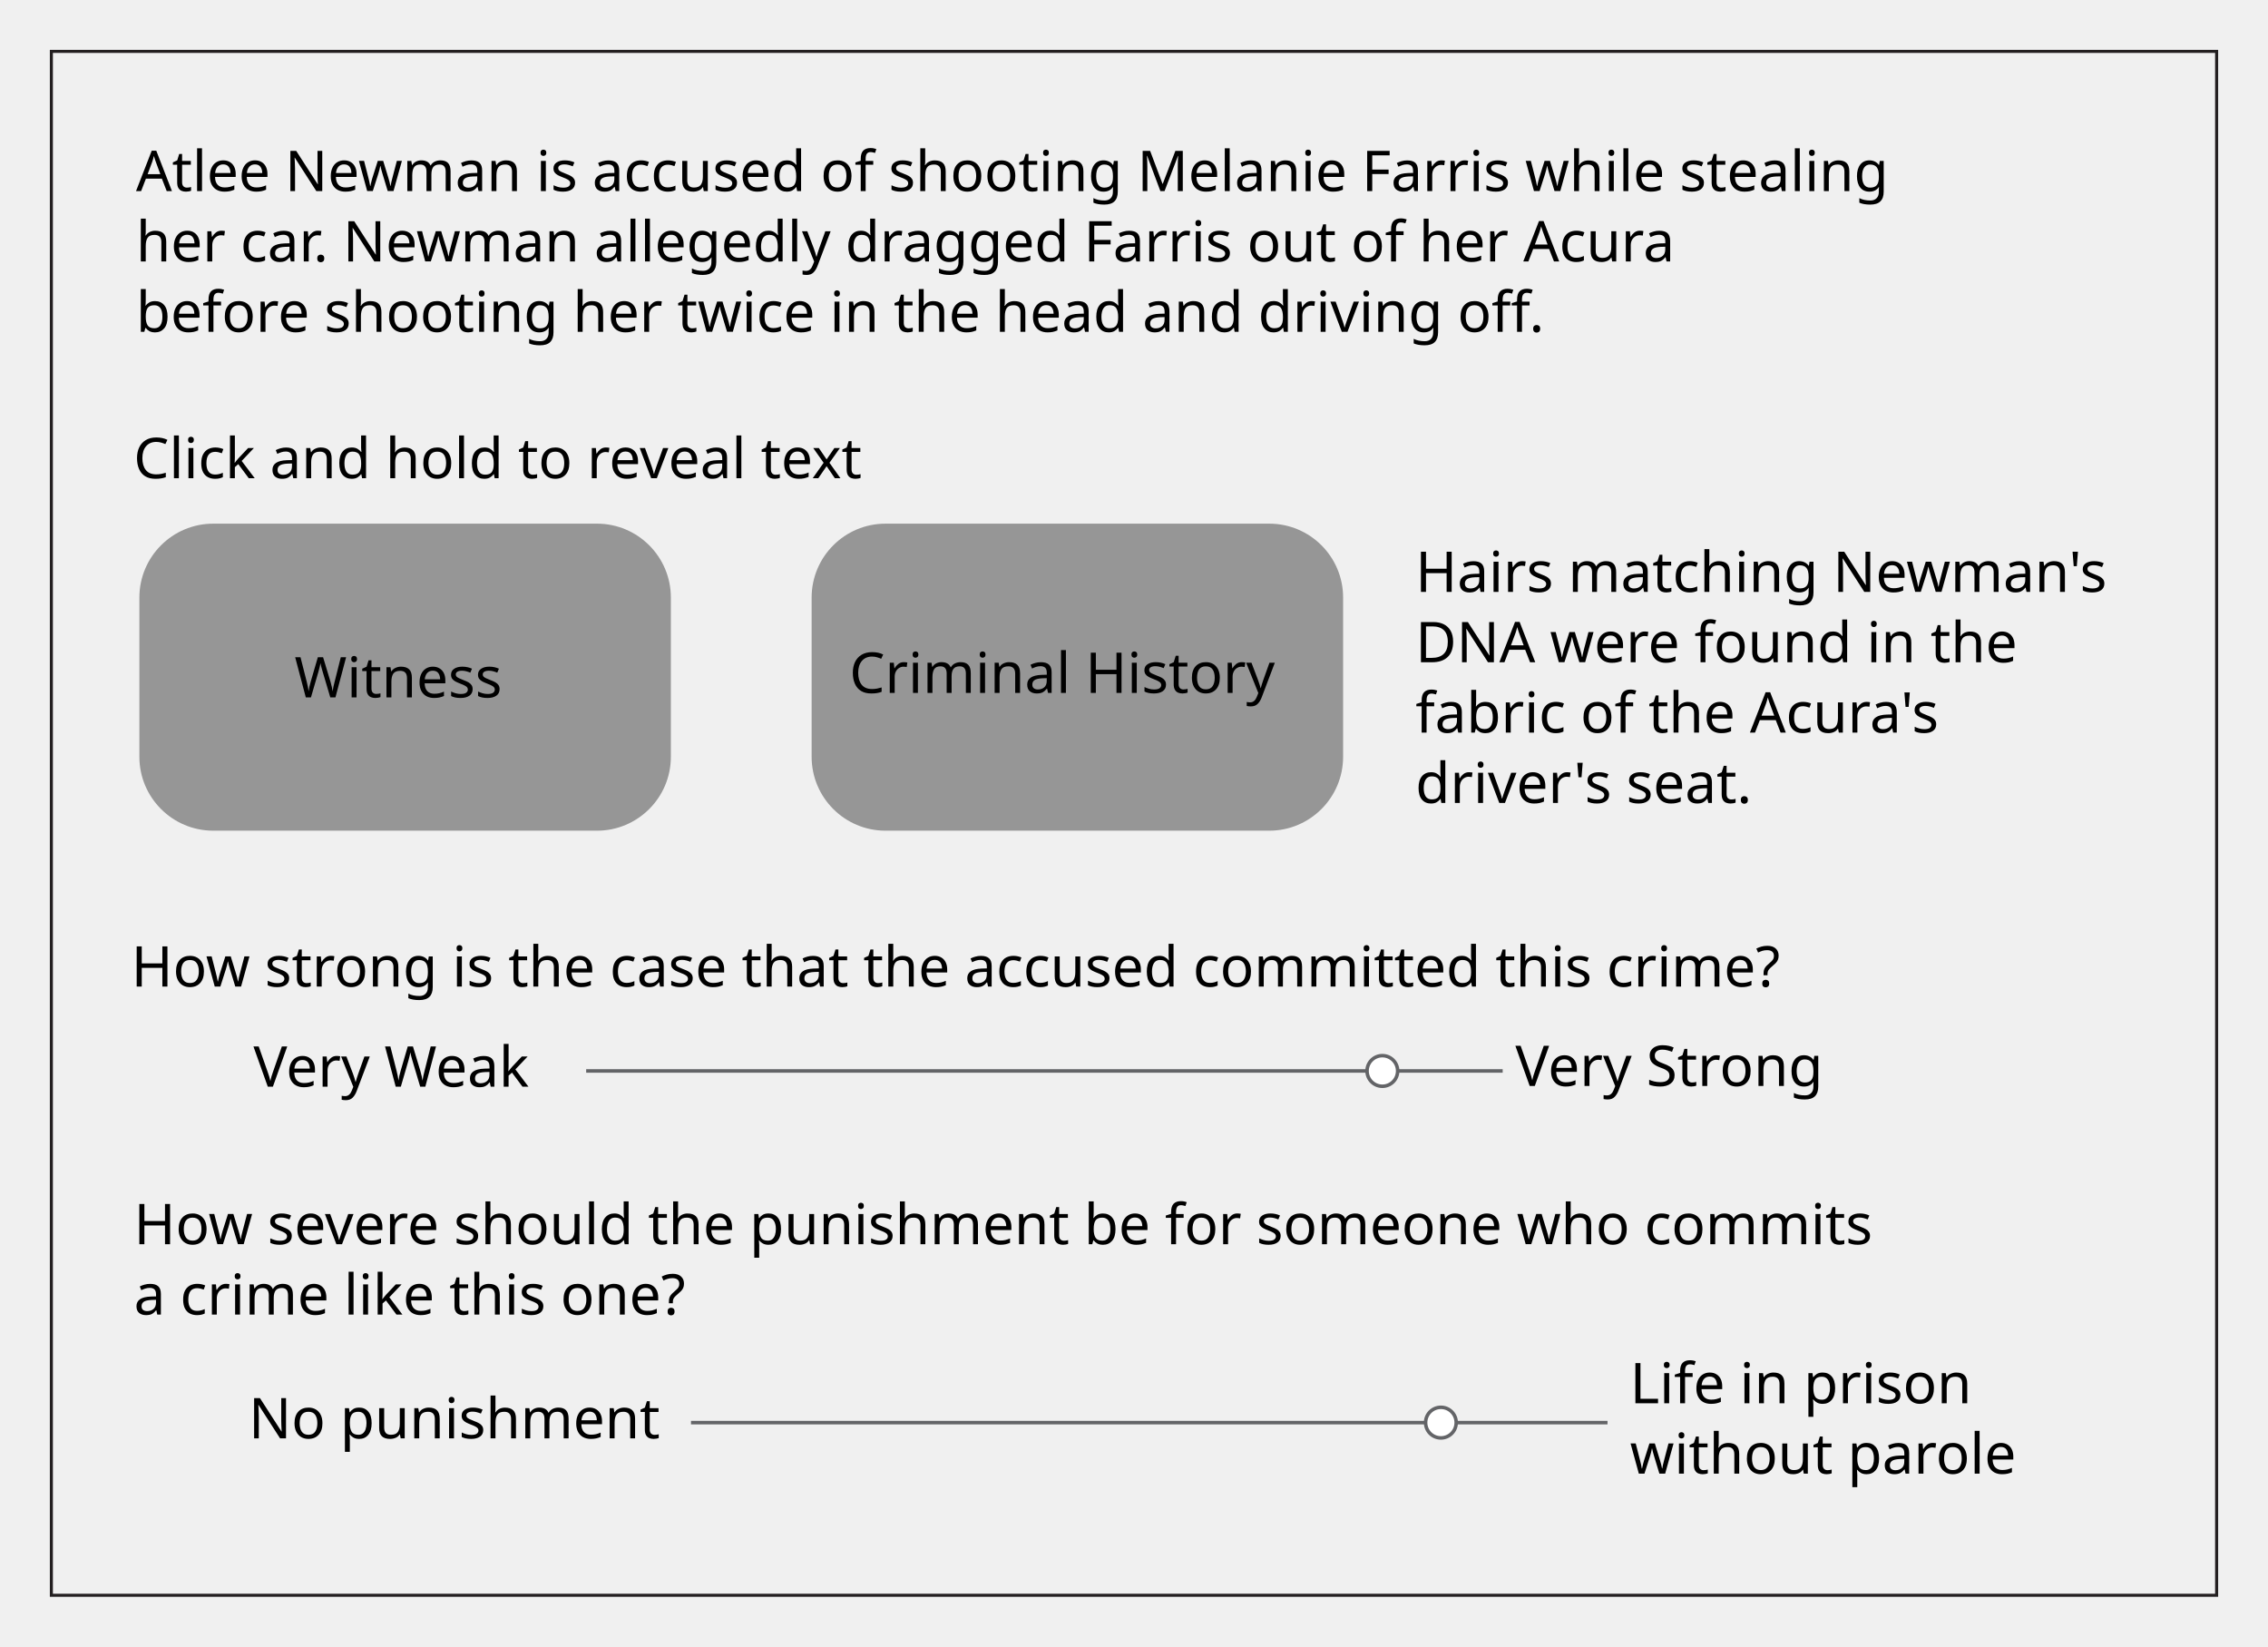
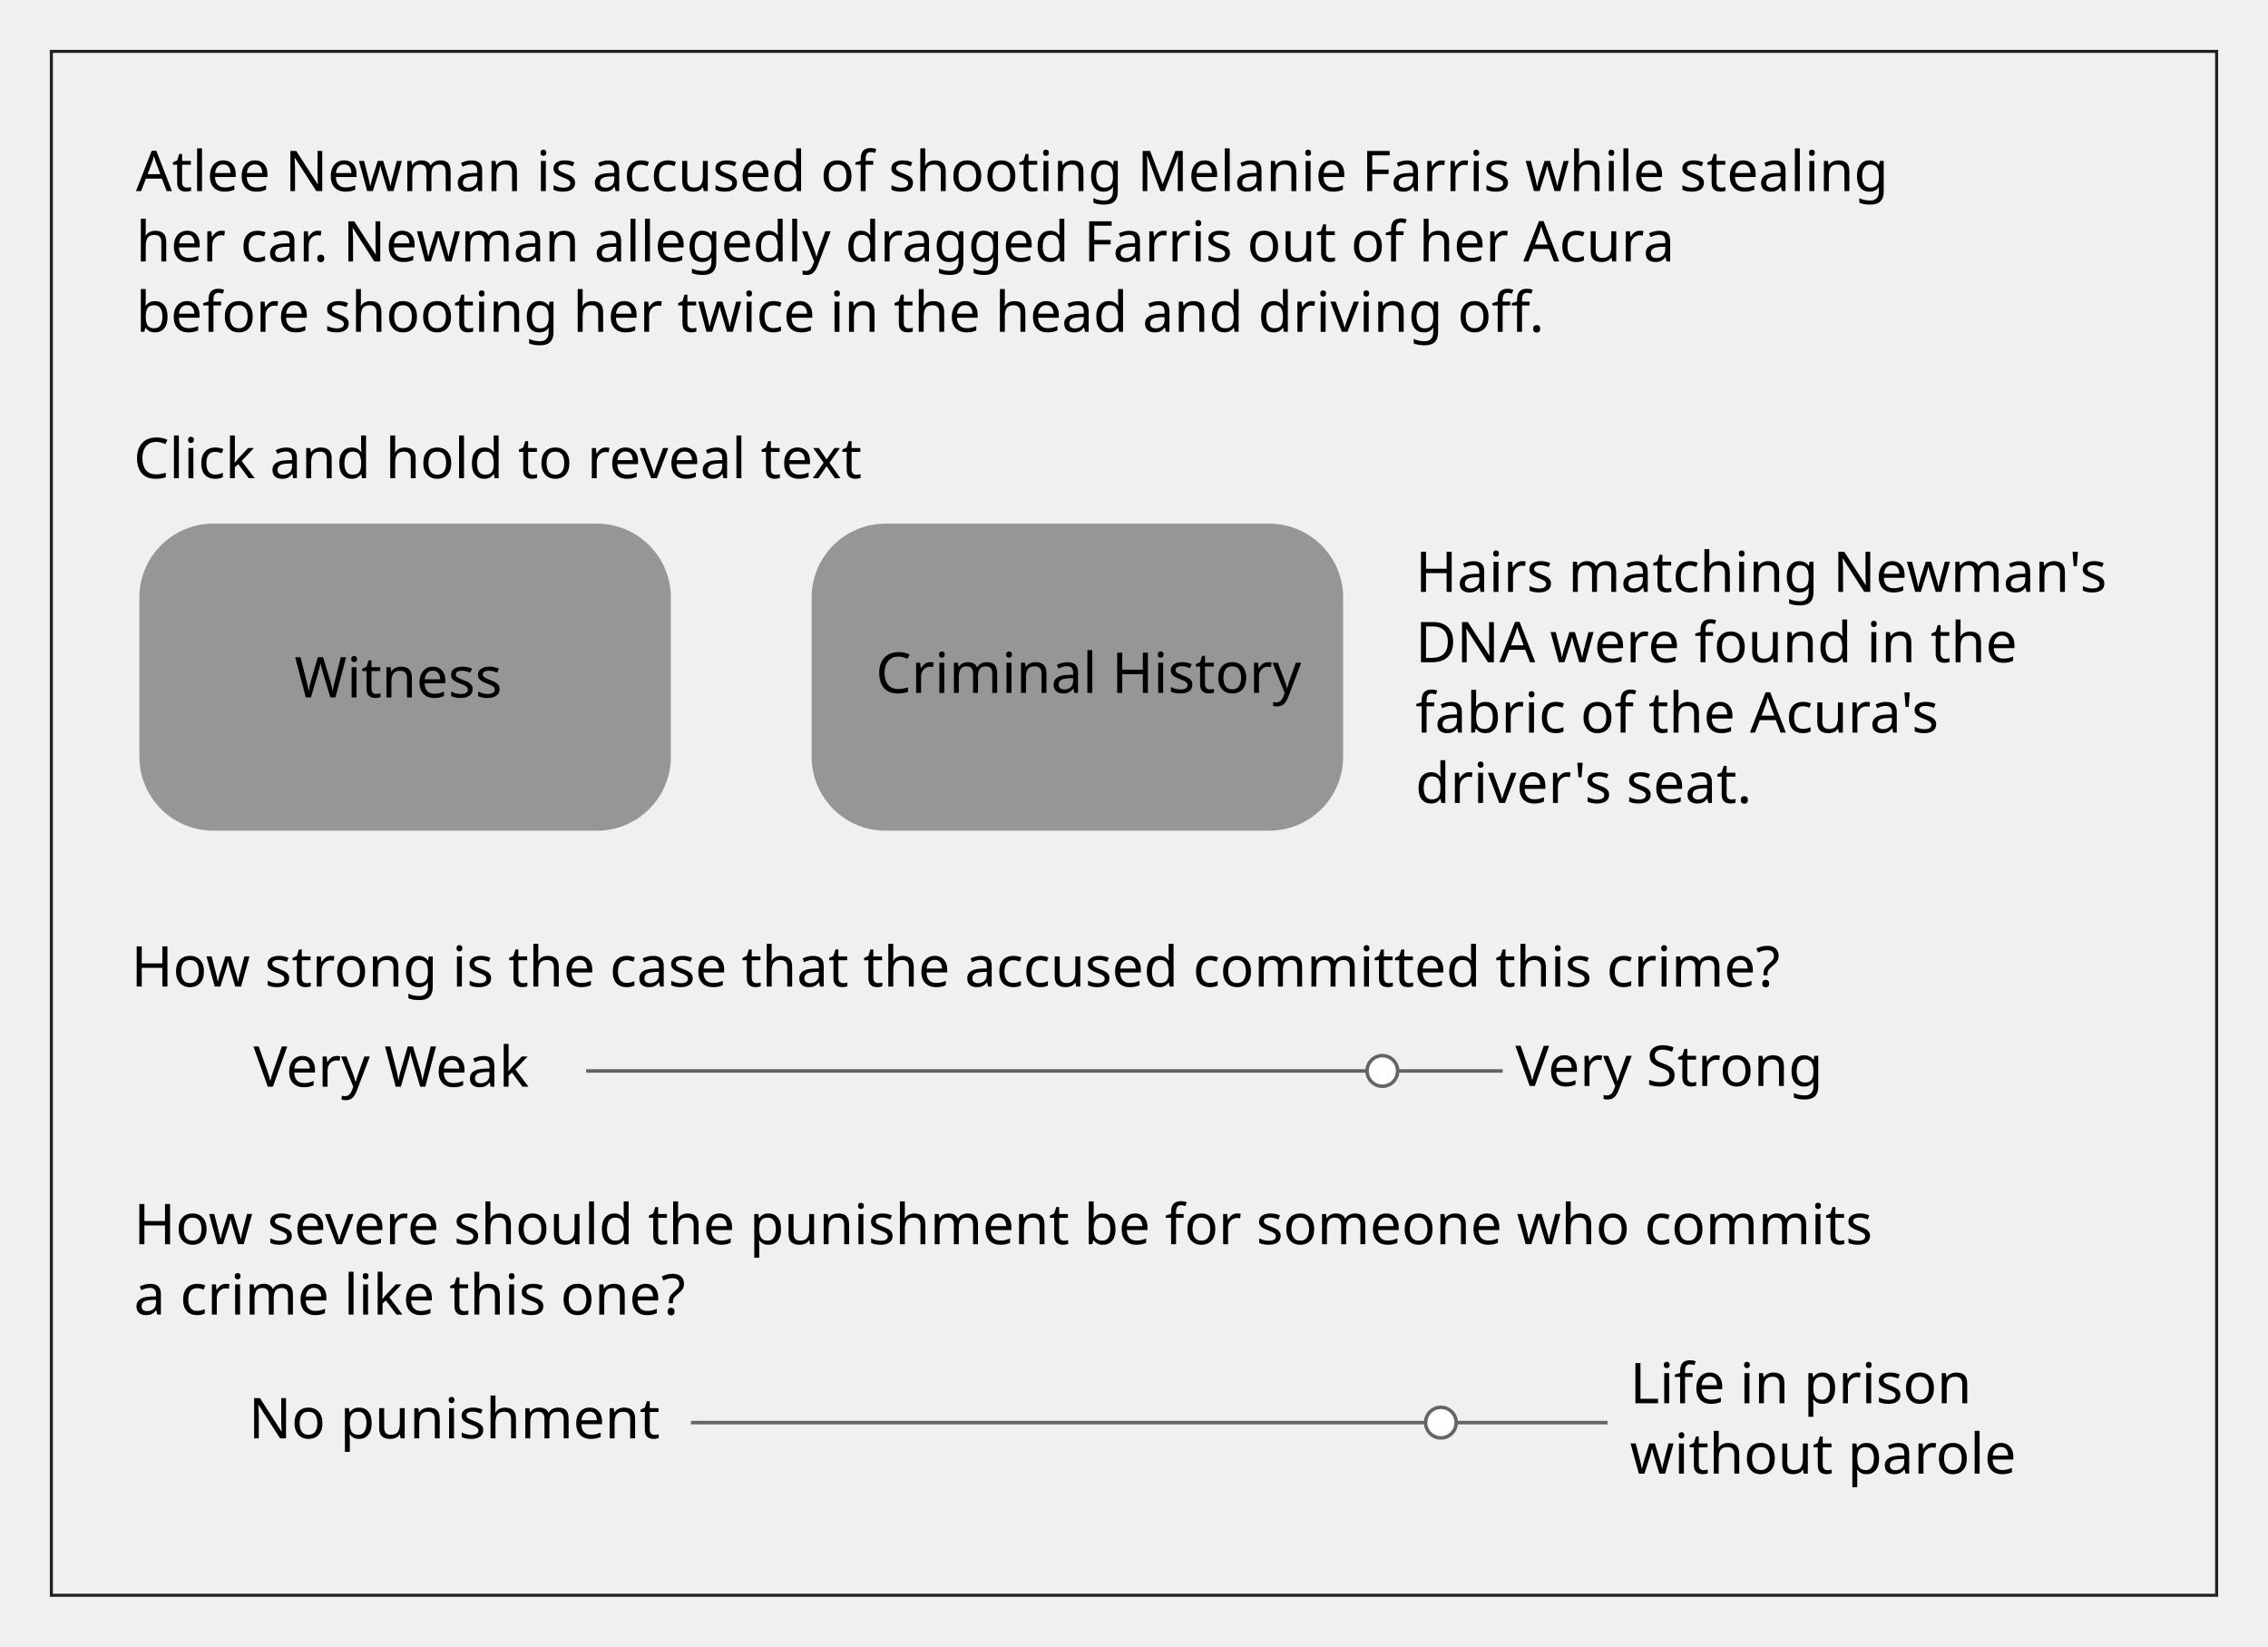
- <svg xmlns="http://www.w3.org/2000/svg" width="227.497mm" height="165.128mm" viewBox="0 0 806.093 585.1" id="svg18709" version="1.1">
+ <svg xmlns="http://www.w3.org/2000/svg" version="1.1" id="svg18709" viewBox="0 0 806.093 585.1" height="165.128mm" width="227.497mm">
  <defs id="defs18711">
-     <clipPath clipPathUnits="userSpaceOnUse" id="clipPath7027">
-       <path d="m 0,2592 4320,0 L 4320,0 0,0 0,2592 Z" id="path7029" />
+     <clipPath id="clipPath7027" clipPathUnits="userSpaceOnUse">
+       <path id="path7029" d="m 0,2592 4320,0 L 4320,0 0,0 0,2592 Z" />
    </clipPath>
-     <clipPath clipPathUnits="userSpaceOnUse" id="clipPath6997">
-       <path d="m 0,2592 4320,0 L 4320,0 0,0 0,2592 Z" id="path6999" />
+     <clipPath id="clipPath6997" clipPathUnits="userSpaceOnUse">
+       <path id="path6999" d="m 0,2592 4320,0 L 4320,0 0,0 0,2592 Z" />
    </clipPath>
-     <clipPath clipPathUnits="userSpaceOnUse" id="clipPath6967">
-       <path d="m 0,2592 4320,0 L 4320,0 0,0 0,2592 Z" id="path6969" />
+     <clipPath id="clipPath6967" clipPathUnits="userSpaceOnUse">
+       <path id="path6969" d="m 0,2592 4320,0 L 4320,0 0,0 0,2592 Z" />
    </clipPath>
-     <clipPath clipPathUnits="userSpaceOnUse" id="clipPath6939">
-       <path d="m 0,2592 4320,0 L 4320,0 0,0 0,2592 Z" id="path6941" />
+     <clipPath id="clipPath6939" clipPathUnits="userSpaceOnUse">
+       <path id="path6941" d="m 0,2592 4320,0 L 4320,0 0,0 0,2592 Z" />
    </clipPath>
-     <clipPath clipPathUnits="userSpaceOnUse" id="clipPath6897">
-       <path d="m 0,2592 4320,0 L 4320,0 0,0 0,2592 Z" id="path6899" />
+     <clipPath id="clipPath6897" clipPathUnits="userSpaceOnUse">
+       <path id="path6899" d="m 0,2592 4320,0 L 4320,0 0,0 0,2592 Z" />
    </clipPath>
-     <clipPath clipPathUnits="userSpaceOnUse" id="clipPath6881">
-       <path d="m 0,2592 4320,0 L 4320,0 0,0 0,2592 Z" id="path6883" />
+     <clipPath id="clipPath6881" clipPathUnits="userSpaceOnUse">
+       <path id="path6883" d="m 0,2592 4320,0 L 4320,0 0,0 0,2592 Z" />
    </clipPath>
-     <clipPath clipPathUnits="userSpaceOnUse" id="clipPath6897-3">
-       <path d="m 0,2592 4320,0 L 4320,0 0,0 0,2592 Z" id="path6899-7" />
+     <clipPath id="clipPath6897-3" clipPathUnits="userSpaceOnUse">
+       <path id="path6899-7" d="m 0,2592 4320,0 L 4320,0 0,0 0,2592 Z" />
    </clipPath>
  </defs>
-   <g id="layer1" transform="translate(814.9949,-75.46442)">
-     <g id="g6919" transform="matrix(14.5341,0,0,-20.763,-194.5731,358.2167)">
-     </g>
-     <text y="439.08" x="-728.648" style="font-style:normal;font-variant:normal;font-weight:normal;font-stretch:normal;font-size:22.5px;line-height:125%;font-family:'.Times LT MM';-inkscape-font-specification:'.Times LT MM, Normal';text-align:start;writing-mode:lr-tb;text-anchor:start;fill:#231f20;fill-opacity:1;fill-rule:nonzero;stroke:none" id="text6931">
-       <tspan id="tspan6933" x="-728.648" y="439.08" />
+   <g id="g6919" transform="matrix(14.5341,0,0,-20.763,620.4218,282.7523)" />
+   <text y="363.615" x="86.347" style="font-style:normal;font-variant:normal;font-weight:normal;font-stretch:normal;line-height:0%;font-family:'.Times LT MM';-inkscape-font-specification:'.Times LT MM, Normal';text-align:start;writing-mode:lr-tb;text-anchor:start;fill:#231f20;fill-opacity:1;fill-rule:nonzero;stroke:none" id="text6931">
+     <tspan id="tspan6933" x="86.347" y="363.615" style="font-size:22.5px;line-height:1.25"> </tspan>
+   </text>
+   <text y="436.714" x="86.347" style="font-style:normal;font-variant:normal;font-weight:normal;font-stretch:normal;line-height:0%;font-family:'.Times LT MM';-inkscape-font-specification:'.Times LT MM, Normal';text-align:start;writing-mode:lr-tb;text-anchor:start;fill:#231f20;fill-opacity:1;fill-rule:nonzero;stroke:none" id="text6959">
+     <tspan id="tspan6961" x="86.347" y="436.714" style="font-size:22.5px;line-height:1.25"> </tspan>
+   </text>
+   <path d="M 787.836,566.843 H 18.257 V 18.257 h 769.579 z" style="fill:none;stroke:#231f20;stroke-width:1.081;stroke-linecap:butt;stroke-linejoin:miter;stroke-miterlimit:4;stroke-dasharray:none;stroke-opacity:1" id="path7081" />
+   <text xml:space="preserve" style="font-style:normal;font-weight:normal;line-height:0%;font-family:sans-serif;letter-spacing:0px;word-spacing:0px;fill:#000000;fill-opacity:1;stroke:none;stroke-width:1px;stroke-linecap:butt;stroke-linejoin:miter;stroke-opacity:1" x="48.348" y="67.902" id="text19106">
+     <tspan id="tspan19108" x="48.348" y="67.902" style="font-size:20px;line-height:1.25">Atlee Newman is accused of shooting Melanie Farris while stealing</tspan>
+     <tspan x="48.348" y="92.902" style="font-size:20px;line-height:1.25" id="tspan19110">her car. Newman allegedly dragged Farris out of her Acura</tspan>
+     <tspan x="48.348" y="117.902" style="font-size:20px;line-height:1.25" id="tspan19112">before shooting her twice in the head and driving off.</tspan>
+   </text>
+   <text xml:space="preserve" style="font-style:normal;font-weight:normal;line-height:0%;font-family:sans-serif;letter-spacing:0px;word-spacing:0px;fill:#000000;fill-opacity:1;stroke:none;stroke-width:1px;stroke-linecap:butt;stroke-linejoin:miter;stroke-opacity:1" x="47.479" y="169.927" id="text19114">
+     <tspan id="tspan19116" x="47.479" y="169.927" style="font-size:20px;line-height:1.25">Click and hold to reveal text</tspan>
+   </text>
+   <text id="text19118" y="210.313" x="503.097" style="font-style:normal;font-weight:normal;line-height:0%;font-family:sans-serif;letter-spacing:0px;word-spacing:0px;fill:#000000;fill-opacity:1;stroke:none;stroke-width:1px;stroke-linecap:butt;stroke-linejoin:miter;stroke-opacity:1" xml:space="preserve">
+     <tspan style="font-size:20px;line-height:1.25" y="210.313" x="503.097" id="tspan19120">Hairs matching Newman's</tspan>
+     <tspan style="font-size:20px;line-height:1.25" y="235.313" x="503.097" id="tspan19122">DNA were found in the</tspan>
+     <tspan style="font-size:20px;line-height:1.25" y="260.313" x="503.097" id="tspan19124">fabric of the Acura's</tspan>
+     <tspan style="font-size:20px;line-height:1.25" y="285.313" x="503.097" id="tspan19126">driver's seat.</tspan>
+   </text>
+   <g id="g19218" transform="translate(704.9289,-72.46744)">
+     <rect ry="26.264" style="fill:#969696;fill-opacity:1" y="258.537" x="-655.391" height="109.096" width="188.899" id="rect19395" />
+     <text xml:space="preserve" style="font-style:normal;font-weight:normal;line-height:0%;font-family:sans-serif;letter-spacing:0px;word-spacing:0px;fill:#000000;fill-opacity:1;stroke:none;stroke-width:1px;stroke-linecap:butt;stroke-linejoin:miter;stroke-opacity:1" x="-600.253" y="320.273" id="text19128">
+       <tspan style="font-size:20px;line-height:1.25" id="tspan19130" x="-600.253" y="320.273">Witness</tspan>
    </text>
-     <text y="512.178" x="-728.648" style="font-style:normal;font-variant:normal;font-weight:normal;font-stretch:normal;font-size:22.5px;line-height:125%;font-family:'.Times LT MM';-inkscape-font-specification:'.Times LT MM, Normal';text-align:start;writing-mode:lr-tb;text-anchor:start;fill:#231f20;fill-opacity:1;fill-rule:nonzero;stroke:none" id="text6959">
-       <tspan id="tspan6961" x="-728.648" y="512.178" />
-     </text>
-     <path d="m -27.159,642.308 -769.579,0 0,-548.586 769.579,0 0,548.586 z" style="fill:none;stroke:#231f20;stroke-width:1.081;stroke-linecap:butt;stroke-linejoin:miter;stroke-miterlimit:4;stroke-dasharray:none;stroke-opacity:1" id="path7081" />
-     <text xml:space="preserve" style="font-style:normal;font-variant:normal;font-weight:normal;font-stretch:normal;font-size:22.5px;line-height:125%;font-family:'.Times LT MM';-inkscape-font-specification:'.Times LT MM, Normal';text-align:start;letter-spacing:0px;word-spacing:0px;writing-mode:lr-tb;text-anchor:start;fill:#000000;fill-opacity:1;stroke:none;stroke-width:1px;stroke-linecap:butt;stroke-linejoin:miter;stroke-opacity:1" x="-840.249" y="253.473" id="text19098">
-       <tspan id="tspan19100" x="-840.249" y="253.473" />
-     </text>
-     <text xml:space="preserve" style="font-style:normal;font-weight:normal;font-size:22.5px;line-height:125%;font-family:sans-serif;letter-spacing:0px;word-spacing:0px;fill:#000000;fill-opacity:1;stroke:none;stroke-width:1px;stroke-linecap:butt;stroke-linejoin:miter;stroke-opacity:1" x="-816.005" y="5.986" id="text19102">
-       <tspan id="tspan19104" x="-816.005" y="5.986" />
-     </text>
-     <text xml:space="preserve" style="font-style:normal;font-weight:normal;font-size:25px;line-height:125%;font-family:sans-serif;letter-spacing:0px;word-spacing:0px;fill:#000000;fill-opacity:1;stroke:none;stroke-width:1px;stroke-linecap:butt;stroke-linejoin:miter;stroke-opacity:1" x="-766.647" y="143.366" id="text19106">
-       <tspan id="tspan19108" x="-766.647" y="143.366" style="font-size:20px">Atlee Newman is accused of shooting Melanie Farris while stealing</tspan>
-       <tspan x="-766.647" y="168.366" style="font-size:20px" id="tspan19110">her car. Newman allegedly dragged Farris out of her Acura</tspan>
-       <tspan x="-766.647" y="193.366" style="font-size:20px" id="tspan19112">before shooting her twice in the head and driving off.</tspan>
-     </text>
-     <text xml:space="preserve" style="font-style:normal;font-weight:normal;font-size:20px;line-height:125%;font-family:sans-serif;letter-spacing:0px;word-spacing:0px;fill:#000000;fill-opacity:1;stroke:none;stroke-width:1px;stroke-linecap:butt;stroke-linejoin:miter;stroke-opacity:1" x="-767.516" y="245.392" id="text19114">
-       <tspan id="tspan19116" x="-767.516" y="245.392">Click and hold to reveal text</tspan>
-     </text>
-     <g id="g19234" transform="translate(-4,2)">
-       <text xml:space="preserve" style="font-style:normal;font-weight:normal;font-size:20px;line-height:125%;font-family:sans-serif;letter-spacing:0px;word-spacing:0px;fill:#000000;fill-opacity:1;stroke:none;stroke-width:1px;stroke-linecap:butt;stroke-linejoin:miter;stroke-opacity:1" x="-307.898" y="283.778" id="text19118">
-         <tspan id="tspan19120" x="-307.898" y="283.778">Hairs matching Newman's</tspan>
-         <tspan id="tspan19122" x="-307.898" y="308.778">DNA were found in the</tspan>
-         <tspan id="tspan19124" x="-307.898" y="333.778">fabric of the Acura's</tspan>
-         <tspan id="tspan19126" x="-307.898" y="358.778">driver's seat.</tspan>
-       </text>
-       <g transform="translate(-106.066,0.9969789)" id="g19218">
-         <rect id="rect19395" width="188.899" height="109.096" x="-655.391" y="258.537" style="fill:#969696;fill-opacity:1" ry="26.264" />
-         <text id="text19128" y="320.273" x="-600.253" style="font-style:normal;font-weight:normal;font-size:20px;line-height:125%;font-family:sans-serif;letter-spacing:0px;word-spacing:0px;fill:#000000;fill-opacity:1;stroke:none;stroke-width:1px;stroke-linecap:butt;stroke-linejoin:miter;stroke-opacity:1" xml:space="preserve">
-           <tspan y="320.273" x="-600.253" id="tspan19130">Witness</tspan>
-         </text>
-       </g>
-       <g id="g20215" transform="translate(132.867,0.9969786)">
-         <rect ry="26.264" style="fill:#969696;fill-opacity:1" y="258.537" x="-655.391" height="109.096" width="188.899" id="rect20217" />
-         <text xml:space="preserve" style="font-style:normal;font-weight:normal;font-size:20px;line-height:125%;font-family:sans-serif;letter-spacing:0px;word-spacing:0px;fill:#000000;fill-opacity:1;stroke:none;stroke-width:1px;stroke-linecap:butt;stroke-linejoin:miter;stroke-opacity:1" x="-641.967" y="318.671" id="text20219">
-           <tspan id="tspan20221" x="-641.967" y="318.671">Criminal History</tspan>
-         </text>
+   </g>
+   <rect ry="26.264" style="fill:#969696;fill-opacity:1" y="186.07" x="288.471" height="109.096" width="188.899" id="rect20217" />
+   <text xml:space="preserve" style="font-style:normal;font-weight:normal;line-height:0%;font-family:sans-serif;letter-spacing:0px;word-spacing:0px;fill:#000000;fill-opacity:1;stroke:none;stroke-width:1px;stroke-linecap:butt;stroke-linejoin:miter;stroke-opacity:1" x="311.27" y="246.204" id="text20219">
+     <tspan id="tspan20221" x="311.27" y="246.204" style="font-size:20px;line-height:1.25">Criminal History</tspan>
+   </text>
+   <text id="text19192" y="350.562" x="46.649" style="font-style:normal;font-weight:normal;line-height:0%;font-family:sans-serif;letter-spacing:0px;word-spacing:0px;fill:#000000;fill-opacity:1;stroke:none;stroke-width:1px;stroke-linecap:butt;stroke-linejoin:miter;stroke-opacity:1" xml:space="preserve">
+     <tspan y="350.562" x="46.649" id="tspan19194" style="font-size:20px;line-height:1.25">How strong is the case that the accused committed this crime?</tspan>
+   </text>
+   <g id="g19257" transform="translate(854.5723,-71.46442)">
+     <g id="g6935" transform="matrix(1.25,0,0,-1.25,-1705.77,1421.602)">
+       <g clip-path="url(#clipPath6939)" id="g6937">
+         <g transform="translate(847.6265,775.6797)" id="g6943">
+           <path id="path6945" style="fill:none;stroke:#636467;stroke-width:1;stroke-linecap:butt;stroke-linejoin:miter;stroke-miterlimit:4;stroke-dasharray:none;stroke-opacity:1" d="M 0,0 H 260.598" />
+         </g>
+         <g transform="translate(1078.362,775.6797)" id="g6947">
+           <path id="path6949" style="fill:#ffffff;fill-opacity:1;fill-rule:nonzero;stroke:none" d="m 0,0 c 0,-2.403 -1.948,-4.352 -4.35,-4.352 -2.404,0 -4.351,1.949 -4.351,4.352 0,2.401 1.947,4.35 4.351,4.35 C -1.948,4.35 0,2.401 0,0" />
+         </g>
+         <g transform="translate(1078.362,775.6797)" id="g6951">
+           <path id="path6953" style="fill:none;stroke:#636467;stroke-width:1;stroke-linecap:butt;stroke-linejoin:miter;stroke-miterlimit:4;stroke-dasharray:none;stroke-opacity:1" d="m 0,0 c 0,-2.403 -1.948,-4.352 -4.35,-4.352 -2.404,0 -4.351,1.949 -4.351,4.352 0,2.401 1.947,4.35 4.351,4.35 C -1.948,4.35 0,2.401 0,0 Z" />
+         </g>
      </g>
    </g>
-     <text id="text19192" y="426.026" x="-768.346" style="font-style:normal;font-weight:normal;font-size:20px;line-height:125%;font-family:sans-serif;letter-spacing:0px;word-spacing:0px;fill:#000000;fill-opacity:1;stroke:none;stroke-width:1px;stroke-linecap:butt;stroke-linejoin:miter;stroke-opacity:1" xml:space="preserve">
-       <tspan y="426.026" x="-768.346" id="tspan19194">How strong is the case that the accused committed this crime?</tspan>
+     <text id="text19196" y="457.59" x="-764.487" style="font-style:normal;font-weight:normal;line-height:0%;font-family:sans-serif;letter-spacing:0px;word-spacing:0px;fill:#000000;fill-opacity:1;stroke:none;stroke-width:1px;stroke-linecap:butt;stroke-linejoin:miter;stroke-opacity:1" xml:space="preserve">
+       <tspan y="457.59" x="-764.487" id="tspan19198" style="font-size:20px;line-height:1.25">Very Weak</tspan>
    </text>
-     <g id="g19257" transform="translate(39.57739,4)">
-       <g id="g6935" transform="matrix(1.25,0,0,-1.25,-1705.77,1421.602)">
-         <g clip-path="url(#clipPath6939)" id="g6937">
-           <g transform="translate(847.6265,775.6797)" id="g6943">
-             <path id="path6945" style="fill:none;stroke:#636467;stroke-width:1;stroke-linecap:butt;stroke-linejoin:miter;stroke-miterlimit:4;stroke-dasharray:none;stroke-opacity:1" d="M 0,0 260.598,0" />
-           </g>
-           <g transform="translate(1078.362,775.6797)" id="g6947">
-             <path id="path6949" style="fill:#ffffff;fill-opacity:1;fill-rule:nonzero;stroke:none" d="m 0,0 c 0,-2.403 -1.948,-4.352 -4.35,-4.352 -2.404,0 -4.351,1.949 -4.351,4.352 0,2.401 1.947,4.35 4.351,4.35 C -1.948,4.35 0,2.401 0,0" />
-           </g>
-           <g transform="translate(1078.362,775.6797)" id="g6951">
-             <path id="path6953" style="fill:none;stroke:#636467;stroke-width:1;stroke-linecap:butt;stroke-linejoin:miter;stroke-miterlimit:4;stroke-dasharray:none;stroke-opacity:1" d="m 0,0 c 0,-2.403 -1.948,-4.352 -4.35,-4.352 -2.404,0 -4.351,1.949 -4.351,4.352 0,2.401 1.947,4.35 4.351,4.35 C -1.948,4.35 0,2.401 0,0 Z" />
-           </g>
+     <text xml:space="preserve" style="font-style:normal;font-weight:normal;line-height:0%;font-family:sans-serif;letter-spacing:0px;word-spacing:0px;fill:#000000;fill-opacity:1;stroke:none;stroke-width:1px;stroke-linecap:butt;stroke-linejoin:miter;stroke-opacity:1" x="-315.98" y="457.341" id="text19200">
+       <tspan id="tspan19202" x="-315.98" y="457.341" style="font-size:20px;line-height:1.25">Very Strong</tspan>
+     </text>
+   </g>
+   <text xml:space="preserve" style="font-style:normal;font-weight:normal;line-height:0%;font-family:sans-serif;letter-spacing:0px;word-spacing:0px;fill:#000000;fill-opacity:1;stroke:none;stroke-width:1px;stroke-linecap:butt;stroke-linejoin:miter;stroke-opacity:1" x="47.586" y="442.1" id="text19204">
+     <tspan id="tspan19206" x="47.586" y="442.1" style="font-size:20px;line-height:1.25">How severe should the punishment be for someone who commits</tspan>
+     <tspan x="47.586" y="467.1" id="tspan19208" style="font-size:20px;line-height:1.25">a crime like this one?</tspan>
+   </text>
+   <g id="g19271" transform="translate(864.9949,-61.46442)">
+     <g id="g6963" transform="matrix(1.25,0,0,-1.25,-1711.607,1463.458)">
+       <g clip-path="url(#clipPath6967)" id="g6965">
+         <g transform="translate(873.7656,717.1992)" id="g6971">
+           <path id="path6973" style="fill:none;stroke:#636467;stroke-width:1;stroke-linecap:butt;stroke-linejoin:miter;stroke-miterlimit:4;stroke-dasharray:none;stroke-opacity:1" d="M 0,0 H 260.599" />
+         </g>
+         <g transform="translate(1091.341,717.1992)" id="g6975">
+           <path id="path6977" style="fill:#ffffff;fill-opacity:1;fill-rule:nonzero;stroke:none" d="m 0,0 c 0,-2.403 -1.947,-4.35 -4.35,-4.35 -2.403,0 -4.351,1.947 -4.351,4.35 0,2.404 1.948,4.352 4.351,4.352 C -1.947,4.352 0,2.404 0,0" />
+         </g>
+         <g transform="translate(1091.341,717.1992)" id="g6979">
+           <path id="path6981" style="fill:none;stroke:#636467;stroke-width:1;stroke-linecap:butt;stroke-linejoin:miter;stroke-miterlimit:4;stroke-dasharray:none;stroke-opacity:1" d="m 0,0 c 0,-2.403 -1.947,-4.35 -4.35,-4.35 -2.403,0 -4.351,1.947 -4.351,4.35 0,2.404 1.948,4.352 4.351,4.352 C -1.947,4.352 0,2.404 0,0 Z" />
        </g>
      </g>
-       <text id="text19196" y="457.59" x="-764.487" style="font-style:normal;font-weight:normal;font-size:20px;line-height:125%;font-family:sans-serif;letter-spacing:0px;word-spacing:0px;fill:#000000;fill-opacity:1;stroke:none;stroke-width:1px;stroke-linecap:butt;stroke-linejoin:miter;stroke-opacity:1" xml:space="preserve">
-         <tspan y="457.59" x="-764.487" id="tspan19198">Very Weak</tspan>
-       </text>
-       <text xml:space="preserve" style="font-style:normal;font-weight:normal;font-size:20px;line-height:125%;font-family:sans-serif;letter-spacing:0px;word-spacing:0px;fill:#000000;fill-opacity:1;stroke:none;stroke-width:1px;stroke-linecap:butt;stroke-linejoin:miter;stroke-opacity:1" x="-315.98" y="457.341" id="text19200">
-         <tspan id="tspan19202" x="-315.98" y="457.341">Very Strong</tspan>
-       </text>
    </g>
-     <text xml:space="preserve" style="font-style:normal;font-weight:normal;font-size:20px;line-height:125%;font-family:sans-serif;letter-spacing:0px;word-spacing:0px;fill:#000000;fill-opacity:1;stroke:none;stroke-width:1px;stroke-linecap:butt;stroke-linejoin:miter;stroke-opacity:1" x="-767.409" y="517.564" id="text19204">
-       <tspan id="tspan19206" x="-767.409" y="517.564">How severe should the punishment be for someone who commits</tspan>
-       <tspan x="-767.409" y="542.564" id="tspan19208">a crime like this one?</tspan>
+     <text xml:space="preserve" style="font-style:normal;font-weight:normal;line-height:0%;font-family:sans-serif;letter-spacing:0px;word-spacing:0px;fill:#000000;fill-opacity:1;stroke:none;stroke-width:1px;stroke-linecap:butt;stroke-linejoin:miter;stroke-opacity:1" x="-776.609" y="572.544" id="text19210">
+       <tspan id="tspan19212" x="-776.609" y="572.544" style="font-size:20px;line-height:1.25">No punishment</tspan>
    </text>
-     <g id="g19271" transform="translate(50,14)">
-       <g id="g6963" transform="matrix(1.25,0,0,-1.25,-1711.607,1463.458)">
-         <g clip-path="url(#clipPath6967)" id="g6965">
-           <g transform="translate(873.7656,717.1992)" id="g6971">
-             <path id="path6973" style="fill:none;stroke:#636467;stroke-width:1;stroke-linecap:butt;stroke-linejoin:miter;stroke-miterlimit:4;stroke-dasharray:none;stroke-opacity:1" d="M 0,0 260.599,0" />
-           </g>
-           <g transform="translate(1091.341,717.1992)" id="g6975">
-             <path id="path6977" style="fill:#ffffff;fill-opacity:1;fill-rule:nonzero;stroke:none" d="m 0,0 c 0,-2.403 -1.947,-4.35 -4.35,-4.35 -2.403,0 -4.351,1.947 -4.351,4.35 0,2.404 1.948,4.352 4.351,4.352 C -1.947,4.352 0,2.404 0,0" />
-           </g>
-           <g transform="translate(1091.341,717.1992)" id="g6979">
-             <path id="path6981" style="fill:none;stroke:#636467;stroke-width:1;stroke-linecap:butt;stroke-linejoin:miter;stroke-miterlimit:4;stroke-dasharray:none;stroke-opacity:1" d="m 0,0 c 0,-2.403 -1.947,-4.35 -4.35,-4.35 -2.403,0 -4.351,1.947 -4.351,4.35 0,2.404 1.948,4.352 4.351,4.352 C -1.947,4.352 0,2.404 0,0 Z" />
-           </g>
-         </g>
-       </g>
-       <text xml:space="preserve" style="font-style:normal;font-weight:normal;font-size:20px;line-height:125%;font-family:sans-serif;letter-spacing:0px;word-spacing:0px;fill:#000000;fill-opacity:1;stroke:none;stroke-width:1px;stroke-linecap:butt;stroke-linejoin:miter;stroke-opacity:1" x="-776.609" y="572.544" id="text19210">
-         <tspan id="tspan19212" x="-776.609" y="572.544">No punishment</tspan>
-       </text>
-       <text id="text19214" y="560.092" x="-285.675" style="font-style:normal;font-weight:normal;font-size:20px;line-height:125%;font-family:sans-serif;letter-spacing:0px;word-spacing:0px;fill:#000000;fill-opacity:1;stroke:none;stroke-width:1px;stroke-linecap:butt;stroke-linejoin:miter;stroke-opacity:1" xml:space="preserve">
-         <tspan y="560.092" x="-285.675" id="tspan19216">Life in prison </tspan>
-         <tspan id="tspan19255" y="585.092" x="-285.675">without parole</tspan>
-       </text>
-     </g>
+     <text id="text19214" y="560.092" x="-285.675" style="font-style:normal;font-weight:normal;line-height:0%;font-family:sans-serif;letter-spacing:0px;word-spacing:0px;fill:#000000;fill-opacity:1;stroke:none;stroke-width:1px;stroke-linecap:butt;stroke-linejoin:miter;stroke-opacity:1" xml:space="preserve">
+       <tspan y="560.092" x="-285.675" id="tspan19216" style="font-size:20px;line-height:1.25">Life in prison </tspan>
+       <tspan id="tspan19255" y="585.092" x="-285.675" style="font-size:20px;line-height:1.25">without parole</tspan>
+     </text>
  </g>
</svg>
